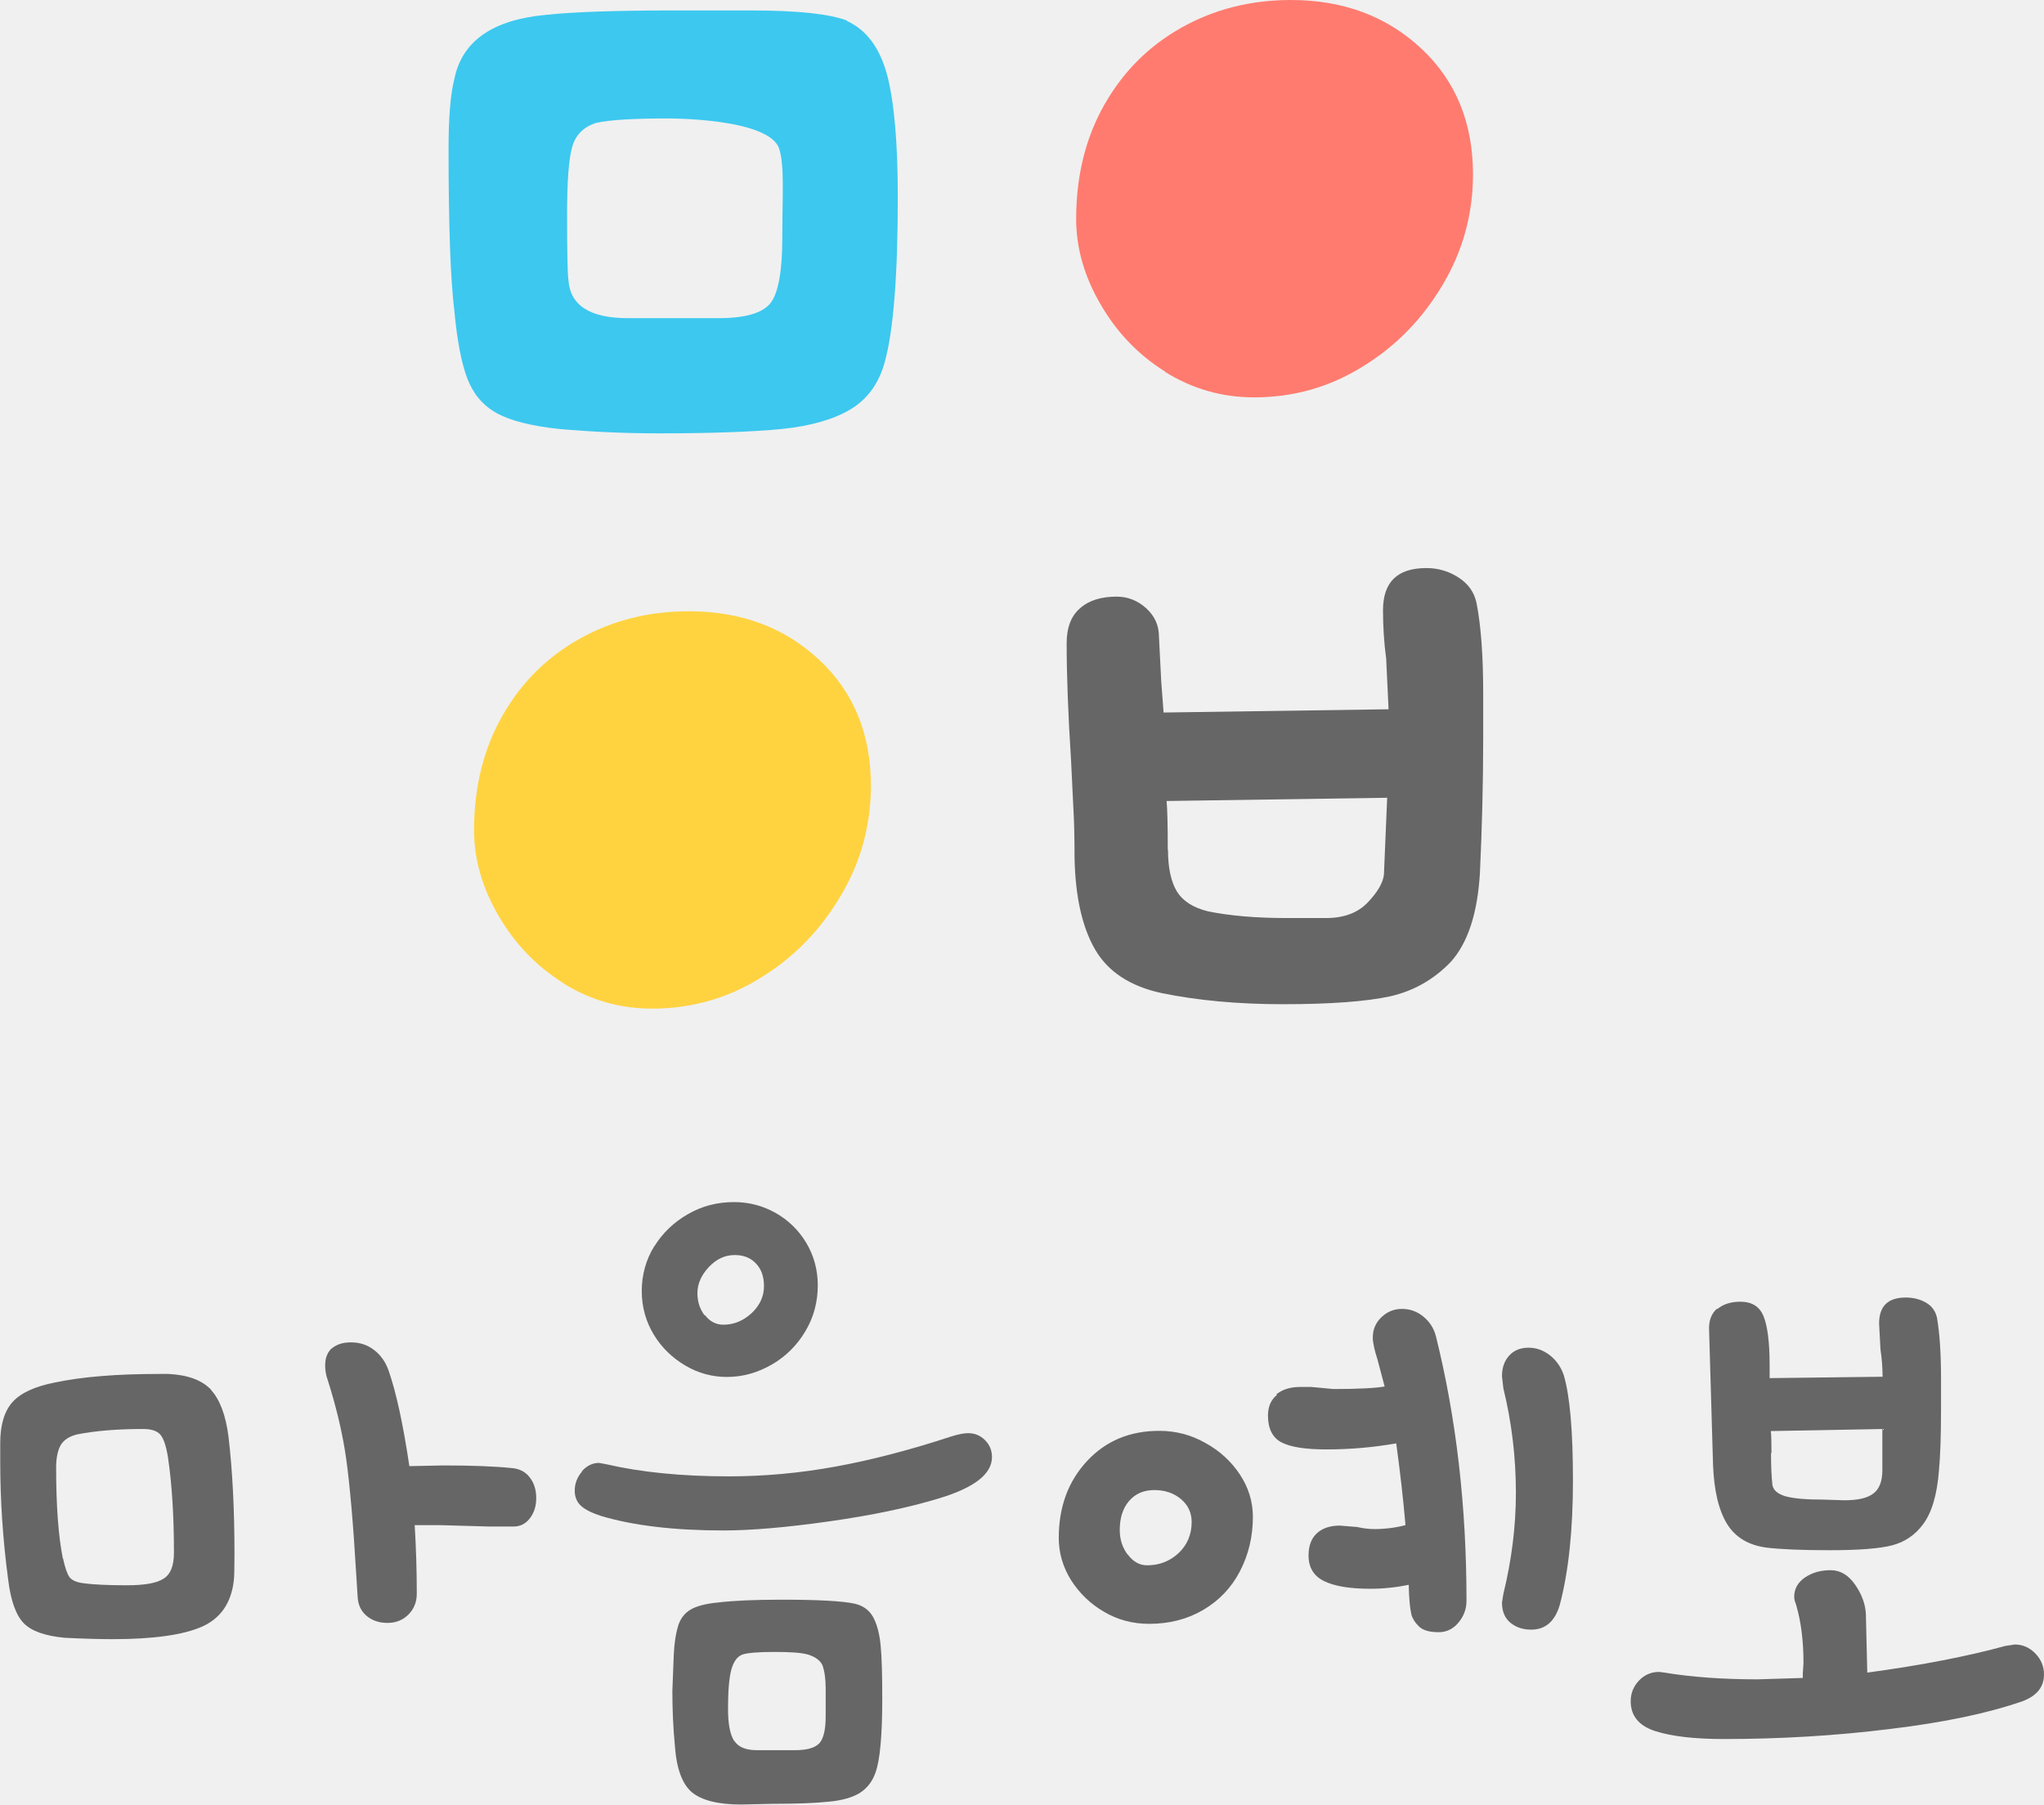
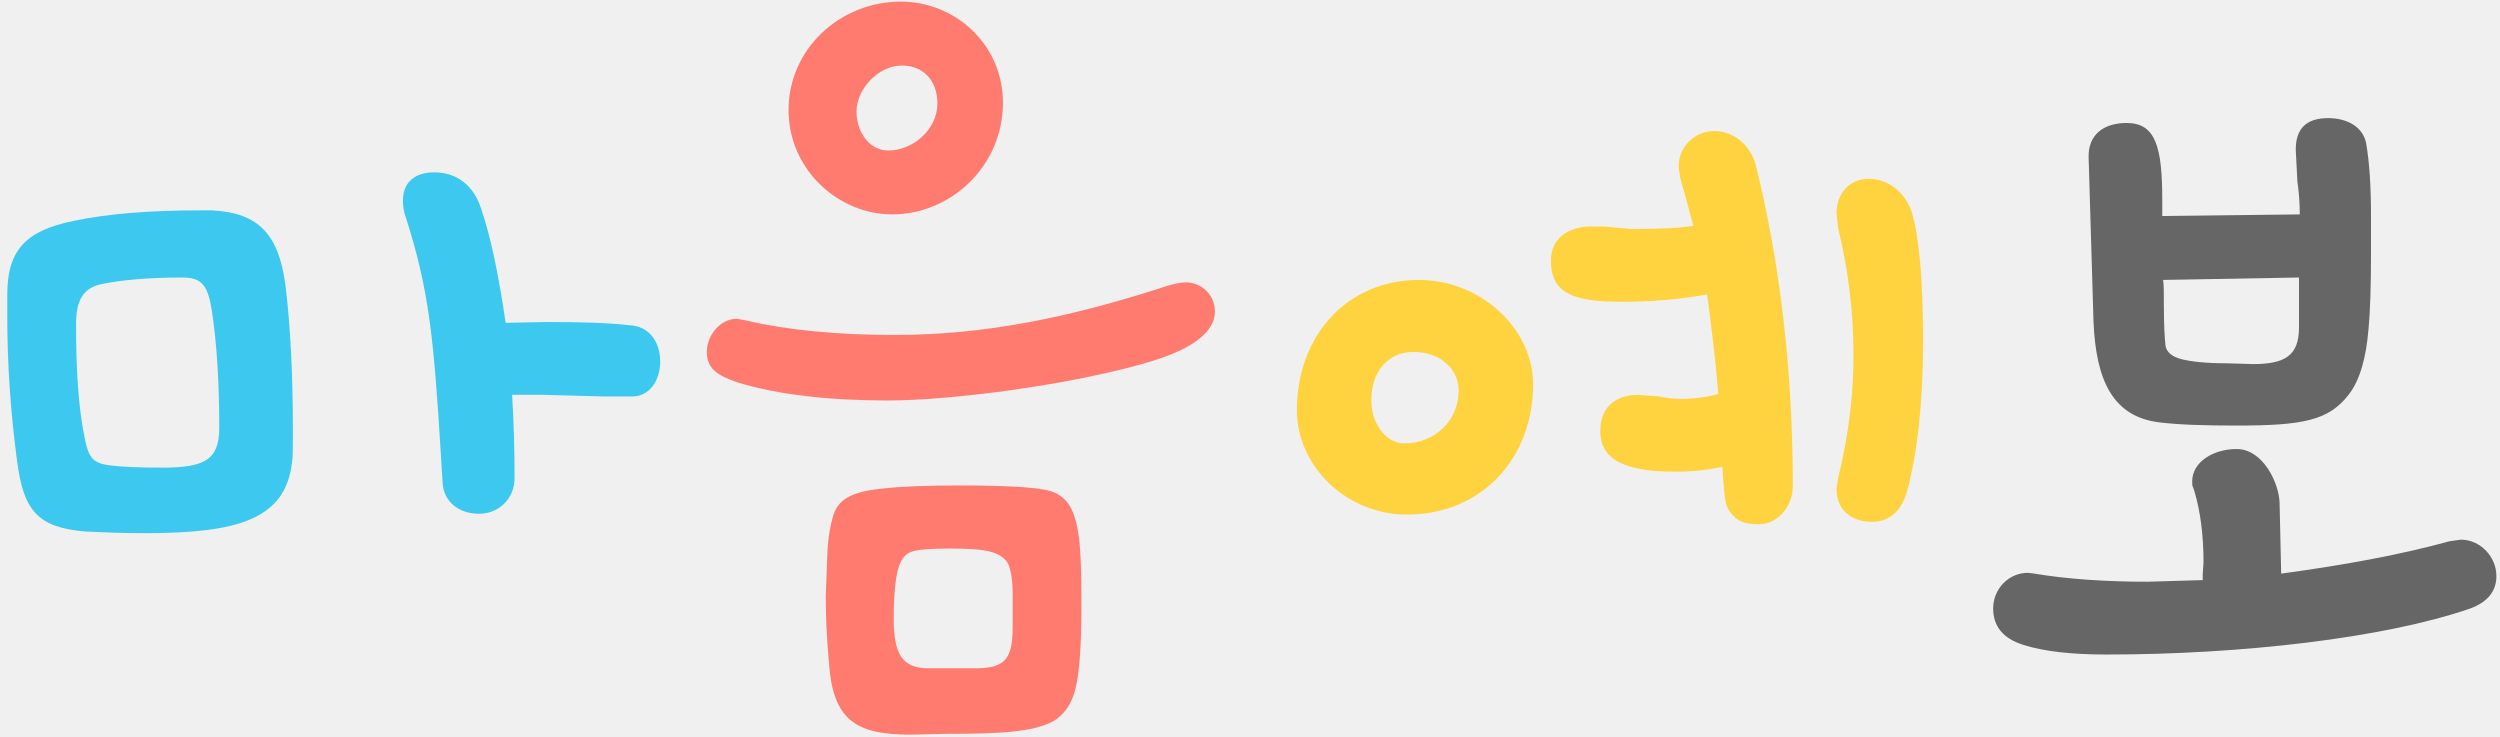
- <svg xmlns="http://www.w3.org/2000/svg" width="325" height="287" viewBox="0 0 325 287" fill="none">
-   <g clip-path="url(#clip0_1365_2532)">
-     <path d="M33.522 221.002C34.96 222.553 35.882 225.028 36.324 228.389C36.951 233.67 37.283 239.912 37.283 247.113C37.283 249.514 37.246 250.917 37.173 251.36C36.767 254.943 35.034 257.417 32.047 258.71C29.06 260.003 24.339 260.667 17.959 260.667C15.784 260.667 13.202 260.594 10.252 260.446C7.154 260.15 4.979 259.375 3.762 258.119C2.545 256.863 1.697 254.537 1.291 251.139C0.443 244.787 0.037 238.508 0.037 232.304V229.46C0.037 226.579 0.701 224.4 1.992 222.96C3.282 221.519 5.532 220.485 8.703 219.857C13.055 218.934 18.586 218.491 25.298 218.491H26.773C29.871 218.639 32.157 219.488 33.596 221.039L33.522 221.002ZM10.031 247.852C10.326 249.255 10.658 250.216 11.027 250.77C11.395 251.287 12.133 251.619 13.202 251.767C14.825 251.988 17.148 252.099 20.172 252.099C22.975 252.099 24.929 251.767 26.036 251.028C27.142 250.326 27.658 248.96 27.658 246.892C27.658 240.983 27.326 235.886 26.699 231.676C26.404 229.903 25.999 228.721 25.483 228.13C24.966 227.539 24.044 227.244 22.79 227.244C18.623 227.244 15.157 227.539 12.317 228.093C11.063 228.389 10.178 228.943 9.662 229.792C9.183 230.642 8.925 231.823 8.925 233.375C8.925 239.505 9.293 244.343 9.994 247.852H10.031ZM52.772 214.428C53.509 213.8 54.505 213.468 55.796 213.468C57.197 213.468 58.451 213.874 59.483 214.687C60.553 215.499 61.327 216.607 61.807 218.011C62.987 221.408 64.093 226.431 65.089 233.153L70.473 233.042C75.193 233.042 78.77 233.19 81.241 233.448C82.495 233.522 83.49 234.002 84.191 234.889C84.892 235.775 85.261 236.883 85.261 238.213C85.261 239.542 84.929 240.539 84.265 241.426C83.601 242.312 82.716 242.755 81.683 242.755H77.775L69.846 242.534H65.937C66.158 246.116 66.269 249.772 66.269 253.429C66.269 254.758 65.826 255.866 64.941 256.753C64.056 257.639 62.95 258.082 61.622 258.082C60.295 258.082 59.188 257.713 58.303 256.974C57.418 256.236 56.939 255.238 56.865 253.946L56.644 250.437C56.164 242.201 55.611 236.071 55.058 232.082C54.505 228.093 53.509 223.883 52.108 219.451C51.813 218.676 51.702 217.9 51.702 217.124C51.702 215.906 52.071 215.019 52.809 214.354L52.772 214.428Z" fill="#666666" />
-     <path d="M92.525 233.965C93.3 233.079 94.222 232.636 95.254 232.636L96.434 232.857C101.855 234.113 108.346 234.778 115.869 234.778C121.511 234.778 127.153 234.261 132.832 233.227C138.512 232.193 144.633 230.605 151.271 228.426C152.451 228.056 153.336 227.909 153.926 227.909C154.996 227.909 155.881 228.278 156.618 229.016C157.356 229.755 157.725 230.642 157.725 231.713C157.725 234.409 154.922 236.588 149.28 238.286C144.412 239.764 138.585 240.983 131.8 241.943C125.014 242.903 119.409 243.383 115.058 243.383C107.166 243.383 100.675 242.608 95.513 241.056C94.037 240.576 92.968 240.022 92.341 239.431C91.714 238.84 91.382 238.028 91.382 237.068C91.382 235.96 91.751 234.926 92.525 234.039V233.965ZM104.031 198.215C105.359 196.073 107.129 194.374 109.378 193.081C111.628 191.789 114.025 191.161 116.717 191.161C119.04 191.161 121.216 191.715 123.281 192.86C125.309 194.005 126.969 195.593 128.186 197.624C129.403 199.655 130.03 201.945 130.03 204.383C130.03 207.079 129.366 209.516 128.038 211.732C126.711 213.948 124.941 215.721 122.691 217.014C120.442 218.306 118.082 218.971 115.574 218.971C113.251 218.971 111.038 218.38 108.973 217.161C106.908 215.943 105.211 214.317 103.957 212.249C102.704 210.181 102.04 207.854 102.04 205.306C102.04 202.758 102.704 200.32 104.031 198.178V198.215ZM110.042 285.043C108.493 283.75 107.571 281.276 107.313 277.693C107.018 274.591 106.908 271.673 106.908 268.903L107.129 263.179C107.203 261.332 107.461 259.744 107.866 258.415C108.235 257.343 108.862 256.531 109.784 255.977C110.706 255.423 112.181 255.017 114.209 254.832C116.68 254.537 120.036 254.389 124.351 254.389C130.14 254.389 133.976 254.611 135.856 255.017C137.184 255.312 138.18 256.014 138.807 257.122C139.433 258.23 139.839 259.781 140.024 261.665C140.208 263.585 140.282 266.392 140.282 270.122C140.282 276.031 139.913 279.946 139.212 281.866C138.733 283.27 137.885 284.378 136.668 285.153C135.488 285.855 133.828 286.335 131.689 286.52C129.587 286.742 126.637 286.852 122.802 286.852L117.823 286.963C114.173 286.963 111.554 286.298 110.005 285.006L110.042 285.043ZM112.071 209.11C112.845 210.144 113.841 210.661 115.021 210.661C116.717 210.661 118.192 210.033 119.52 208.815C120.81 207.596 121.474 206.155 121.474 204.53C121.474 203.053 121.069 201.834 120.22 200.948C119.372 200.025 118.229 199.582 116.828 199.582C115.279 199.582 113.914 200.209 112.697 201.502C111.517 202.758 110.89 204.161 110.89 205.638C110.89 206.968 111.259 208.15 112.034 209.184L112.071 209.11ZM116.754 276.844C117.418 277.841 118.598 278.321 120.294 278.321H126.416C128.333 278.321 129.587 277.952 130.288 277.213C130.952 276.474 131.284 275.034 131.284 272.929V268.497C131.284 266.946 131.099 265.727 130.767 264.804C130.399 264.028 129.624 263.474 128.444 263.105C127.375 262.809 125.641 262.699 123.171 262.699C120.552 262.699 118.856 262.846 118.082 263.105C117.233 263.4 116.643 264.213 116.275 265.542C115.906 266.946 115.758 269.051 115.758 271.784C115.758 274.185 116.09 275.883 116.754 276.881V276.844Z" fill="#666666" />
-     <path d="M175.536 256.309C173.361 255.054 171.627 253.355 170.3 251.287C169.009 249.218 168.345 246.966 168.345 244.565C168.345 239.616 169.857 235.554 172.844 232.34C175.831 229.127 179.667 227.539 184.313 227.539C186.931 227.539 189.365 228.167 191.652 229.46C193.938 230.715 195.782 232.414 197.146 234.482C198.511 236.551 199.212 238.804 199.212 241.204C199.212 244.38 198.511 247.261 197.146 249.883C195.782 252.505 193.827 254.537 191.32 256.014C188.812 257.491 185.936 258.23 182.727 258.23C180.109 258.23 177.712 257.602 175.536 256.309ZM179.335 247.224C180.183 248.369 181.215 248.923 182.395 248.923C184.35 248.923 186.046 248.258 187.411 246.966C188.775 245.673 189.476 244.011 189.476 242.054C189.476 240.576 188.923 239.358 187.78 238.397C186.636 237.437 185.235 236.957 183.539 236.957C181.842 236.957 180.515 237.548 179.519 238.693C178.523 239.875 178.044 241.389 178.044 243.309C178.044 244.787 178.45 246.079 179.298 247.224H179.335ZM202.936 221.741C203.895 220.965 205.149 220.559 206.698 220.559H208.505L212.008 220.891C216.028 220.891 218.72 220.744 220.158 220.485L219.015 216.164C218.535 214.687 218.277 213.505 218.277 212.692C218.277 211.437 218.72 210.366 219.642 209.479C220.564 208.593 221.633 208.15 222.924 208.15C224.214 208.15 225.321 208.556 226.316 209.369C227.312 210.181 227.976 211.215 228.308 212.471C231.553 225.508 233.176 239.542 233.176 254.574C233.176 255.829 232.77 256.974 231.922 258.008C231.074 259.042 230.004 259.559 228.75 259.559C227.201 259.559 226.095 259.227 225.468 258.488C224.915 257.934 224.546 257.307 224.399 256.679C224.177 255.682 224.03 254.13 223.993 252.025C222.039 252.432 219.973 252.653 217.871 252.653C214.626 252.653 212.192 252.247 210.533 251.434C208.873 250.622 208.062 249.255 208.062 247.372C208.062 245.821 208.505 244.639 209.39 243.826C210.275 243.014 211.492 242.608 213.041 242.608L215.769 242.829C216.765 243.051 217.687 243.162 218.498 243.162C220.269 243.162 221.928 242.94 223.477 242.534C223.108 238.36 222.629 234.039 222.002 229.534C218.425 230.161 214.7 230.494 210.902 230.494C207.583 230.494 205.223 230.124 203.784 229.386C202.346 228.647 201.609 227.207 201.609 225.102C201.609 223.698 202.088 222.59 203.047 221.815L202.936 221.741ZM241.03 237.4C241.03 231.75 240.367 226.21 239.039 220.781L238.818 218.86C238.818 217.531 239.187 216.423 239.961 215.573C240.735 214.724 241.768 214.318 243.022 214.318C244.276 214.318 245.419 214.724 246.451 215.536C247.484 216.349 248.185 217.383 248.627 218.639C249.623 221.962 250.102 227.576 250.102 235.443C250.102 243.309 249.402 249.994 248 255.238C247.226 257.861 245.714 259.153 243.464 259.153C242.137 259.153 241.03 258.784 240.145 258.045C239.26 257.307 238.818 256.236 238.818 254.832L239.039 253.466C240.367 248.037 241.03 242.681 241.03 237.4Z" fill="#666666" />
-     <path d="M285.615 255.275L285.394 254.647C285.394 254.647 285.283 254.315 285.283 253.909C285.283 252.653 285.873 251.619 287.016 250.843C288.16 250.068 289.524 249.699 291.073 249.699C292.622 249.699 293.912 250.474 294.982 252.025C296.051 253.576 296.605 255.128 296.678 256.679L296.9 265.986C305.64 264.804 312.941 263.363 318.878 261.738L320.354 261.517C321.607 261.517 322.714 261.997 323.636 262.957C324.558 263.917 325 265.025 325 266.281C325 268.275 323.857 269.679 321.607 270.528C316.113 272.449 309.069 273.926 300.44 274.96C291.81 276.031 283.034 276.548 274.072 276.548C269.5 276.548 265.886 276.142 263.194 275.293C260.575 274.443 259.285 272.855 259.285 270.528C259.285 269.273 259.727 268.165 260.612 267.241C261.497 266.318 262.567 265.875 263.821 265.875L264.669 265.986C268.91 266.687 273.814 267.057 279.457 267.057L286.648 266.835V266.096L286.758 264.508C286.758 261.037 286.39 257.971 285.615 255.312V255.275ZM273.04 208.187C273.962 207.411 275.179 207.005 276.728 207.005C278.572 207.005 279.788 207.781 280.415 209.332C281.042 210.883 281.374 213.468 281.374 217.05V219.156L299.333 218.934C299.333 217.531 299.223 216.09 299.002 214.613L298.78 210.477C298.78 207.707 300.182 206.34 303.021 206.34C304.275 206.34 305.381 206.636 306.303 207.19C307.225 207.744 307.778 208.556 308 209.627C308.405 212.028 308.627 215.204 308.627 219.156V224.031C308.627 228.352 308.516 231.602 308.295 233.855C308 237.733 307.151 240.576 305.75 242.423C304.496 244.122 302.837 245.23 300.845 245.747C298.854 246.264 295.535 246.522 290.962 246.522C286.39 246.522 283.181 246.375 280.932 246.116C278.055 245.747 275.916 244.491 274.589 242.312C273.261 240.133 272.524 236.994 272.376 232.894L271.749 211.511C271.675 210.033 272.118 208.888 273.003 208.113L273.04 208.187ZM281.595 231.048C281.595 233.153 281.669 234.852 281.817 236.144C281.964 236.994 282.665 237.585 283.919 237.954C285.32 238.323 287.275 238.471 289.745 238.471L293.249 238.582C295.351 238.582 296.9 238.25 297.858 237.511C298.817 236.809 299.297 235.554 299.297 233.818V227.244L281.559 227.576C281.632 227.945 281.669 229.09 281.669 231.085L281.595 231.048Z" fill="#666666" />
-     <path d="M185.309 59.128C180.994 56.432 177.564 52.85 174.983 48.381C172.402 43.949 171.111 39.407 171.111 34.827C171.111 28.032 172.586 21.975 175.573 16.693C178.56 11.412 182.653 7.313 187.853 4.395C193.053 1.477 198.843 0 205.259 0C213.594 0 220.49 2.585 225.984 7.719C231.479 12.852 234.208 19.537 234.208 27.736C234.208 33.978 232.622 39.85 229.414 45.242C226.206 50.671 222.002 55.029 216.691 58.279C211.418 61.566 205.665 63.191 199.396 63.191C194.27 63.191 189.55 61.825 185.235 59.128H185.309Z" fill="#FF7B6F" />
-     <path d="M89.575 156.334C85.261 153.638 81.831 150.055 79.25 145.587C76.668 141.155 75.377 136.612 75.377 132.033C75.377 125.237 76.853 119.18 79.84 113.899C82.827 108.618 86.92 104.518 92.12 101.6C97.32 98.683 103.109 97.206 109.526 97.206C117.86 97.206 124.756 99.791 130.251 104.924C135.746 110.058 138.475 116.743 138.475 124.942C138.475 131.183 136.889 137.055 133.681 142.447C130.472 147.876 126.268 152.234 120.958 155.484C115.684 158.771 109.932 160.396 103.662 160.396C98.536 160.396 93.816 159.03 89.501 156.334H89.575Z" fill="#FFD340" />
-     <path d="M134.639 3.324C137.737 4.727 139.839 7.534 141.019 11.781C142.162 16.029 142.752 22.566 142.752 31.355C142.752 43.875 142.052 52.591 140.687 57.54C139.765 60.938 137.958 63.45 135.266 65.075C132.574 66.7 128.923 67.734 124.387 68.214C119.851 68.657 113.324 68.915 104.842 68.915C99.606 68.915 94.258 68.694 88.874 68.214C84.412 67.734 81.093 66.884 78.918 65.665C76.742 64.447 75.23 62.6 74.308 60.2C73.386 57.799 72.685 54.217 72.243 49.415C71.616 44.319 71.321 35.75 71.321 23.674C71.321 18.725 71.616 15.031 72.243 12.557C73.46 6.537 78.328 3.139 86.809 2.364C91.271 1.884 98.057 1.662 107.166 1.662H119.446C126.858 1.662 131.947 2.216 134.713 3.287L134.639 3.324ZM106.17 18.835C100.786 18.835 96.987 19.057 94.812 19.537C92.82 20.165 91.53 21.421 90.976 23.378C90.423 25.299 90.165 28.918 90.165 34.162C90.165 40.182 90.239 43.654 90.386 44.577C90.681 48.603 93.853 50.597 99.864 50.597H114.209C118.524 50.597 121.29 49.785 122.543 48.16C123.76 46.535 124.387 43.1 124.387 37.855C124.387 31.208 124.756 26.407 123.908 23.71C122.396 18.725 106.096 18.835 106.096 18.835H106.17Z" fill="#3DC8EF" />
-     <path d="M220.416 104.85C220.047 102.117 219.9 99.532 219.9 97.058C219.9 92.552 222.186 90.336 226.796 90.336C228.677 90.336 230.41 90.853 231.922 91.85C233.471 92.847 234.393 94.177 234.761 95.839C235.462 99.385 235.831 104.186 235.831 110.206V117.297C235.831 124.498 235.646 131.663 235.315 138.754C234.946 145.143 233.434 149.871 230.705 152.936C227.976 155.78 224.768 157.59 221.043 158.439C217.318 159.252 211.639 159.695 203.969 159.695C196.888 159.695 190.435 159.104 184.682 157.922C179.74 156.851 176.2 154.561 174.135 151.016C172.07 147.47 170.964 142.558 170.853 136.317C170.853 132.882 170.779 130.297 170.669 128.524L170.3 120.916C169.82 113.456 169.599 107.251 169.599 102.302C169.599 99.828 170.3 97.944 171.738 96.725C173.139 95.47 175.094 94.879 177.565 94.879C179.335 94.879 180.884 95.507 182.248 96.725C183.612 97.981 184.276 99.458 184.276 101.231L184.645 108.507L185.014 113.308L220.785 112.791L220.416 104.998V104.85ZM185.715 135.172C185.715 138.016 186.194 140.195 187.116 141.746C188.075 143.297 189.697 144.331 192.057 144.922C195.487 145.624 199.654 145.993 204.633 145.993H210.828C213.668 145.993 215.88 145.18 217.466 143.518C219.052 141.857 219.9 140.379 220.047 139.087L220.564 126.862L185.493 127.379C185.604 128.561 185.678 131.146 185.678 135.172H185.715Z" fill="#666666" />
-   </g>
-   <defs>
-     <clipPath id="clip0_1365_2532">
-       <rect width="325" height="287" fill="white" />
-     </clipPath>
-   </defs>
+ <svg xmlns="http://www.w3.org/2000/svg" width="309" height="91" viewBox="0 0 309 91" fill="none">
+   <path d="M26.2 26C32.1 26.3 34.5 29.1 35.3 35.4C35.9 40.4 36.2 46.3 36.2 53.1C36.2 55.2 36.2 56.5 36.1 57.1C35.3 64.2 29.4 65.9 17.9 65.9C15.2 65.9 12.7 65.8 10.6 65.7C4.7 65.2 2.9 63.2 2.1 56.9C1.3 50.9 0.9 45 0.9 39.1V36.4C0.9 30.9 3.2 28.5 9.1 27.3C13.4 26.4 18.6 26 24.8 26H26.2ZM9.4 40.1C9.4 45.7 9.7 50.3 10.4 53.8C10.9 56.5 11.4 57.2 13.4 57.5C14.9 57.7 17.1 57.8 20 57.8C25.2 57.8 27.1 56.9 27.1 52.9C27.1 47.3 26.8 42.5 26.2 38.5C25.7 35.3 25 34.3 22.5 34.3C18.4 34.3 15.1 34.6 12.6 35.1C10.2 35.6 9.4 37.2 9.4 40.1ZM49.8 24.8C49.8 22.5 51.3 21.3 53.7 21.3C56.4 21.3 58.5 22.9 59.4 25.6C60.6 29 61.6 33.8 62.5 39.9L67.6 39.8C71.8 39.8 75.2 39.9 77.8 40.2C80.2 40.3 81.6 42.2 81.6 44.7C81.6 47.1 80.2 49 78.2 49H74.5L67 48.8H63.3C63.5 52.2 63.6 55.6 63.6 59.1C63.6 61.6 61.7 63.5 59.2 63.5C56.7 63.5 54.8 62 54.7 59.6L54.5 56.3C53.6 41.5 53 35.8 50.2 27C49.9 26.2 49.8 25.5 49.8 24.8Z" fill="#3DC8EF" />
+   <path d="M112.463 90.8C105.663 90.8 102.963 88.9 102.463 82C102.163 78.7 102.063 76 102.063 73.7L102.263 68.3C102.363 66.3 102.663 64.8 102.963 63.8C103.563 61.8 105.063 60.8 108.963 60.4C111.563 60.1 114.763 60 118.563 60C124.063 60 127.663 60.2 129.463 60.6C130.763 60.9 131.663 61.6 132.263 62.6C133.563 64.9 133.663 68.8 133.663 74.9C133.663 80.4 133.363 84.1 132.663 86C132.163 87.4 131.363 88.4 130.263 89.1C127.763 90.5 123.563 90.7 117.163 90.7L112.463 90.8ZM87.363 43.5C87.363 41.4 89.063 39.4 91.063 39.4L92.163 39.6C97.263 40.8 103.463 41.4 110.563 41.4C121.363 41.4 131.763 39.4 144.063 35.4C145.063 35.1 145.863 34.9 146.563 34.9C148.563 34.9 150.163 36.5 150.163 38.5C150.163 41 147.463 43.1 142.163 44.7C132.463 47.6 117.463 49.5 109.763 49.5C102.463 49.5 96.263 48.8 91.263 47.3C88.563 46.4 87.363 45.5 87.363 43.5ZM97.463 13.6C97.463 6.1 103.763 0.2 111.363 0.2C117.963 0.2 123.963 5.4 123.963 12.7C123.963 20.5 117.563 26.5 110.263 26.5C103.663 26.5 97.463 21 97.463 13.6ZM105.863 13.8C105.863 16.3 107.463 18.6 109.763 18.6C112.963 18.6 115.863 15.9 115.863 12.8C115.863 10 114.163 8.1 111.463 8.1C108.563 8.1 105.863 11 105.863 13.8ZM110.463 76.4C110.463 80.8 111.463 82.6 114.763 82.6H120.563C124.263 82.6 125.163 81.4 125.163 77.5V73.3C125.163 71.8 124.963 70.6 124.663 69.8C124.363 69.1 123.563 68.5 122.463 68.2C121.363 67.9 119.663 67.8 117.463 67.8C115.063 67.8 113.463 67.9 112.663 68.2C111.763 68.5 111.263 69.3 110.963 70.5C110.663 71.7 110.463 73.7 110.463 76.4Z" fill="#FF7B6F" />
+   <path d="M173.891 63.6C166.391 63.6 160.291 57.6 160.291 50.7C160.291 41.5 166.491 34.6 175.391 34.6C182.991 34.6 189.491 40.6 189.491 47.5C189.491 56.6 183.191 63.6 173.891 63.6ZM169.491 49.5C169.491 52.2 171.191 54.8 173.591 54.8C177.291 54.8 180.291 52 180.291 48.3C180.291 45.5 177.891 43.5 174.691 43.5C171.491 43.5 169.491 46 169.491 49.5ZM191.691 32.2C191.691 29.5 193.791 28 196.591 28H198.291L201.591 28.3C205.191 28.3 207.791 28.2 209.291 27.9L208.191 23.8C207.691 22.3 207.491 21.2 207.491 20.5C207.491 18.1 209.491 16.2 211.891 16.2C214.291 16.2 216.291 17.9 216.991 20.3C220.091 32.8 221.591 46.1 221.591 60.1C221.591 62.5 219.791 64.8 217.391 64.8C215.891 64.8 214.891 64.5 214.291 63.8C213.691 63.2 213.391 62.6 213.291 62.1C213.191 61.6 212.991 60.1 212.891 57.7C210.991 58.1 209.091 58.3 207.091 58.3C201.191 58.3 197.791 57 197.791 53.3C197.791 50.4 199.591 48.8 202.491 48.8L205.091 49C205.991 49.2 206.891 49.3 207.691 49.3C209.391 49.3 210.891 49.1 212.391 48.7C211.991 44.1 211.491 40 210.991 36.4C207.591 37 204.091 37.3 200.491 37.3C194.491 37.3 191.691 36.3 191.691 32.2ZM227.191 59.1C228.491 53.8 229.091 48.8 229.091 43.9C229.091 38.8 228.491 33.5 227.191 28.2L226.991 26.4C226.991 23.9 228.591 22.1 230.991 22.1C233.391 22.1 235.491 23.8 236.291 26.2C237.191 29.2 237.691 34.5 237.691 42.1C237.691 49.8 236.991 56 235.691 60.8C234.991 63.2 233.491 64.5 231.391 64.5C228.891 64.5 226.991 63.1 226.991 60.4L227.191 59.1Z" fill="#FFD340" />
+   <path d="M272.355 69.5C272.355 66.1 271.955 63.2 271.255 60.8L271.055 60.2C270.955 60.1 270.955 59.8 270.955 59.5C270.955 57.1 273.555 55.5 276.455 55.5C279.655 55.5 281.655 59.6 281.755 62.1L281.955 70.9C290.055 69.8 296.955 68.5 302.755 66.9L304.155 66.7C306.555 66.7 308.555 68.8 308.555 71.2C308.555 73.1 307.455 74.4 305.355 75.2C294.655 78.9 276.855 80.9 260.355 80.9C255.955 80.9 252.555 80.5 250.055 79.7C247.555 78.9 246.355 77.4 246.355 75.2C246.355 72.8 248.255 70.8 250.655 70.8L251.455 70.9C255.655 71.6 260.355 71.9 265.455 71.9L272.255 71.7V71L272.355 69.5ZM258.155 19.5C258.055 16.7 259.955 15.2 262.855 15.2C266.455 15.2 267.255 18.2 267.255 24.7V26.7L284.255 26.5C284.255 25.2 284.155 23.8 283.955 22.4L283.755 18.5C283.755 15.9 285.055 14.6 287.755 14.6C290.155 14.6 292.055 15.7 292.455 17.7C292.855 20 293.055 23 293.055 26.7V31.3C293.055 35.4 292.955 38.5 292.755 40.6C292.455 44.3 291.655 47 290.355 48.7C287.855 52 284.655 52.6 276.355 52.6C272.455 52.6 269.255 52.5 266.855 52.2C261.255 51.5 259.055 47.2 258.755 39.7L258.155 19.5ZM267.355 34.6C267.455 35.1 267.455 36.2 267.455 37.9C267.455 40.2 267.555 41.8 267.655 42.7C267.755 43.5 268.455 44.1 269.655 44.4C270.855 44.7 272.655 44.9 275.155 44.9L278.455 45C282.355 45 284.155 44 284.155 40.5V34.3L267.355 34.6Z" fill="#666666" />
</svg>
